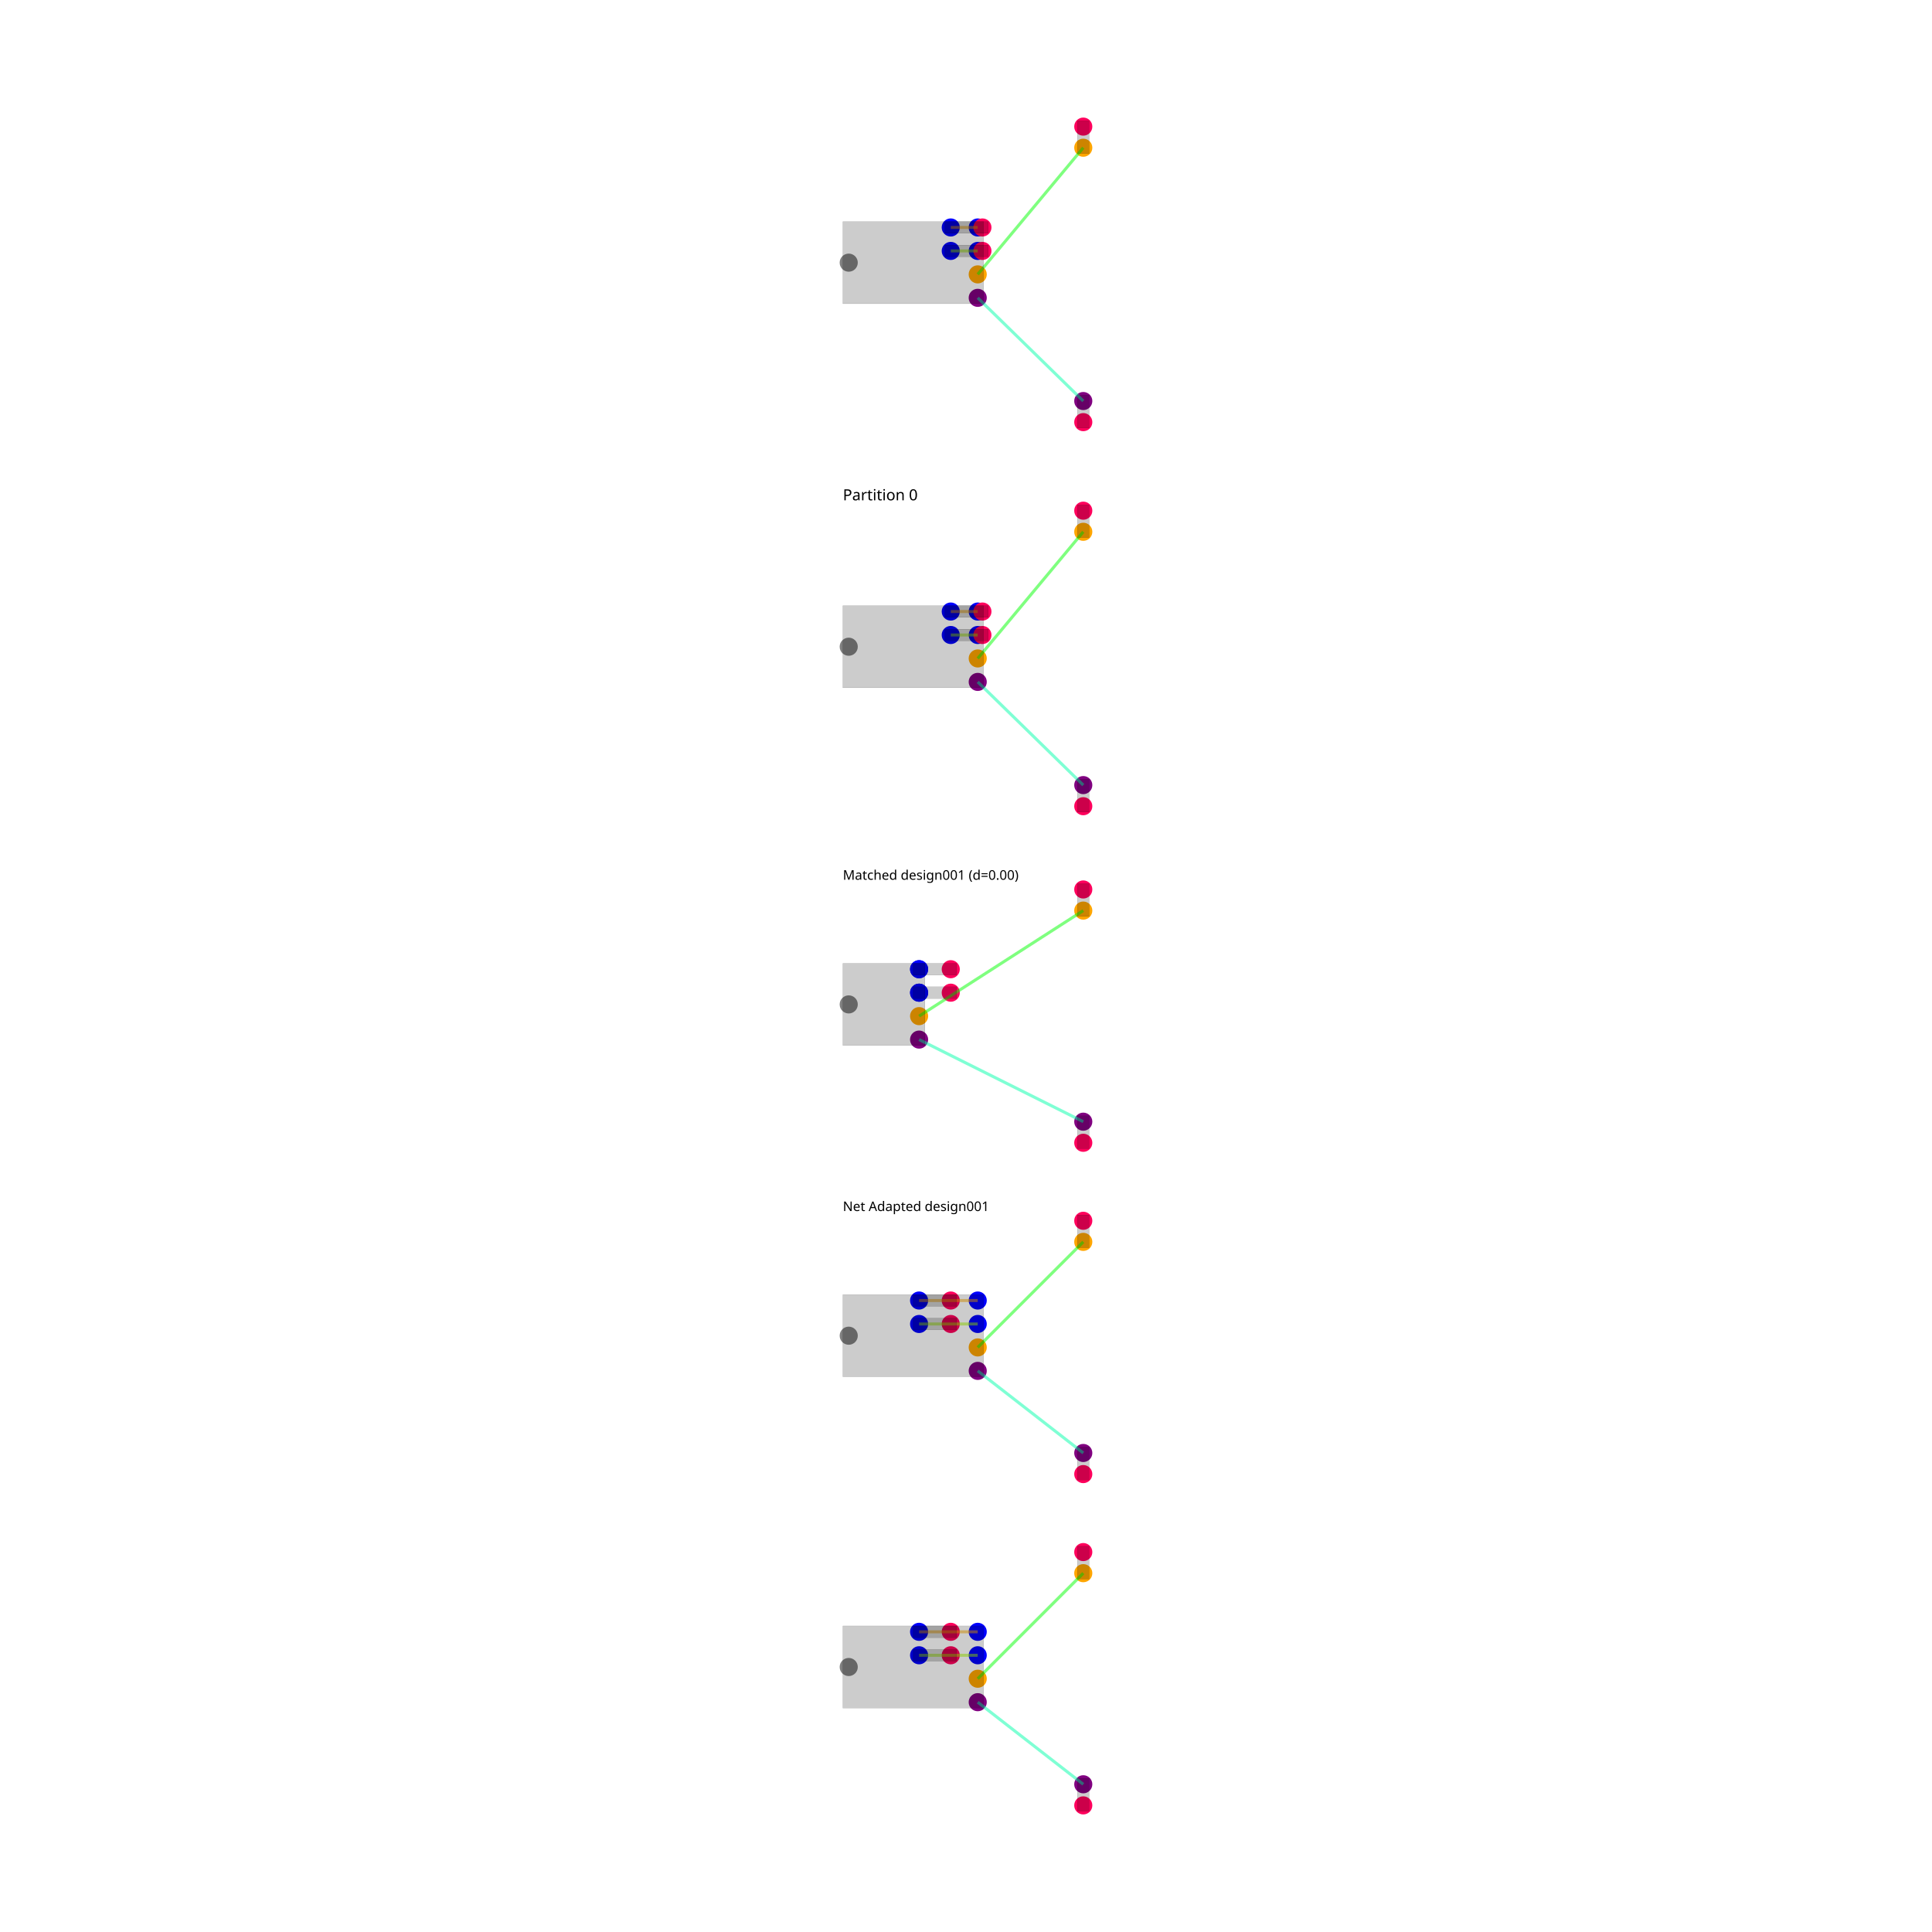
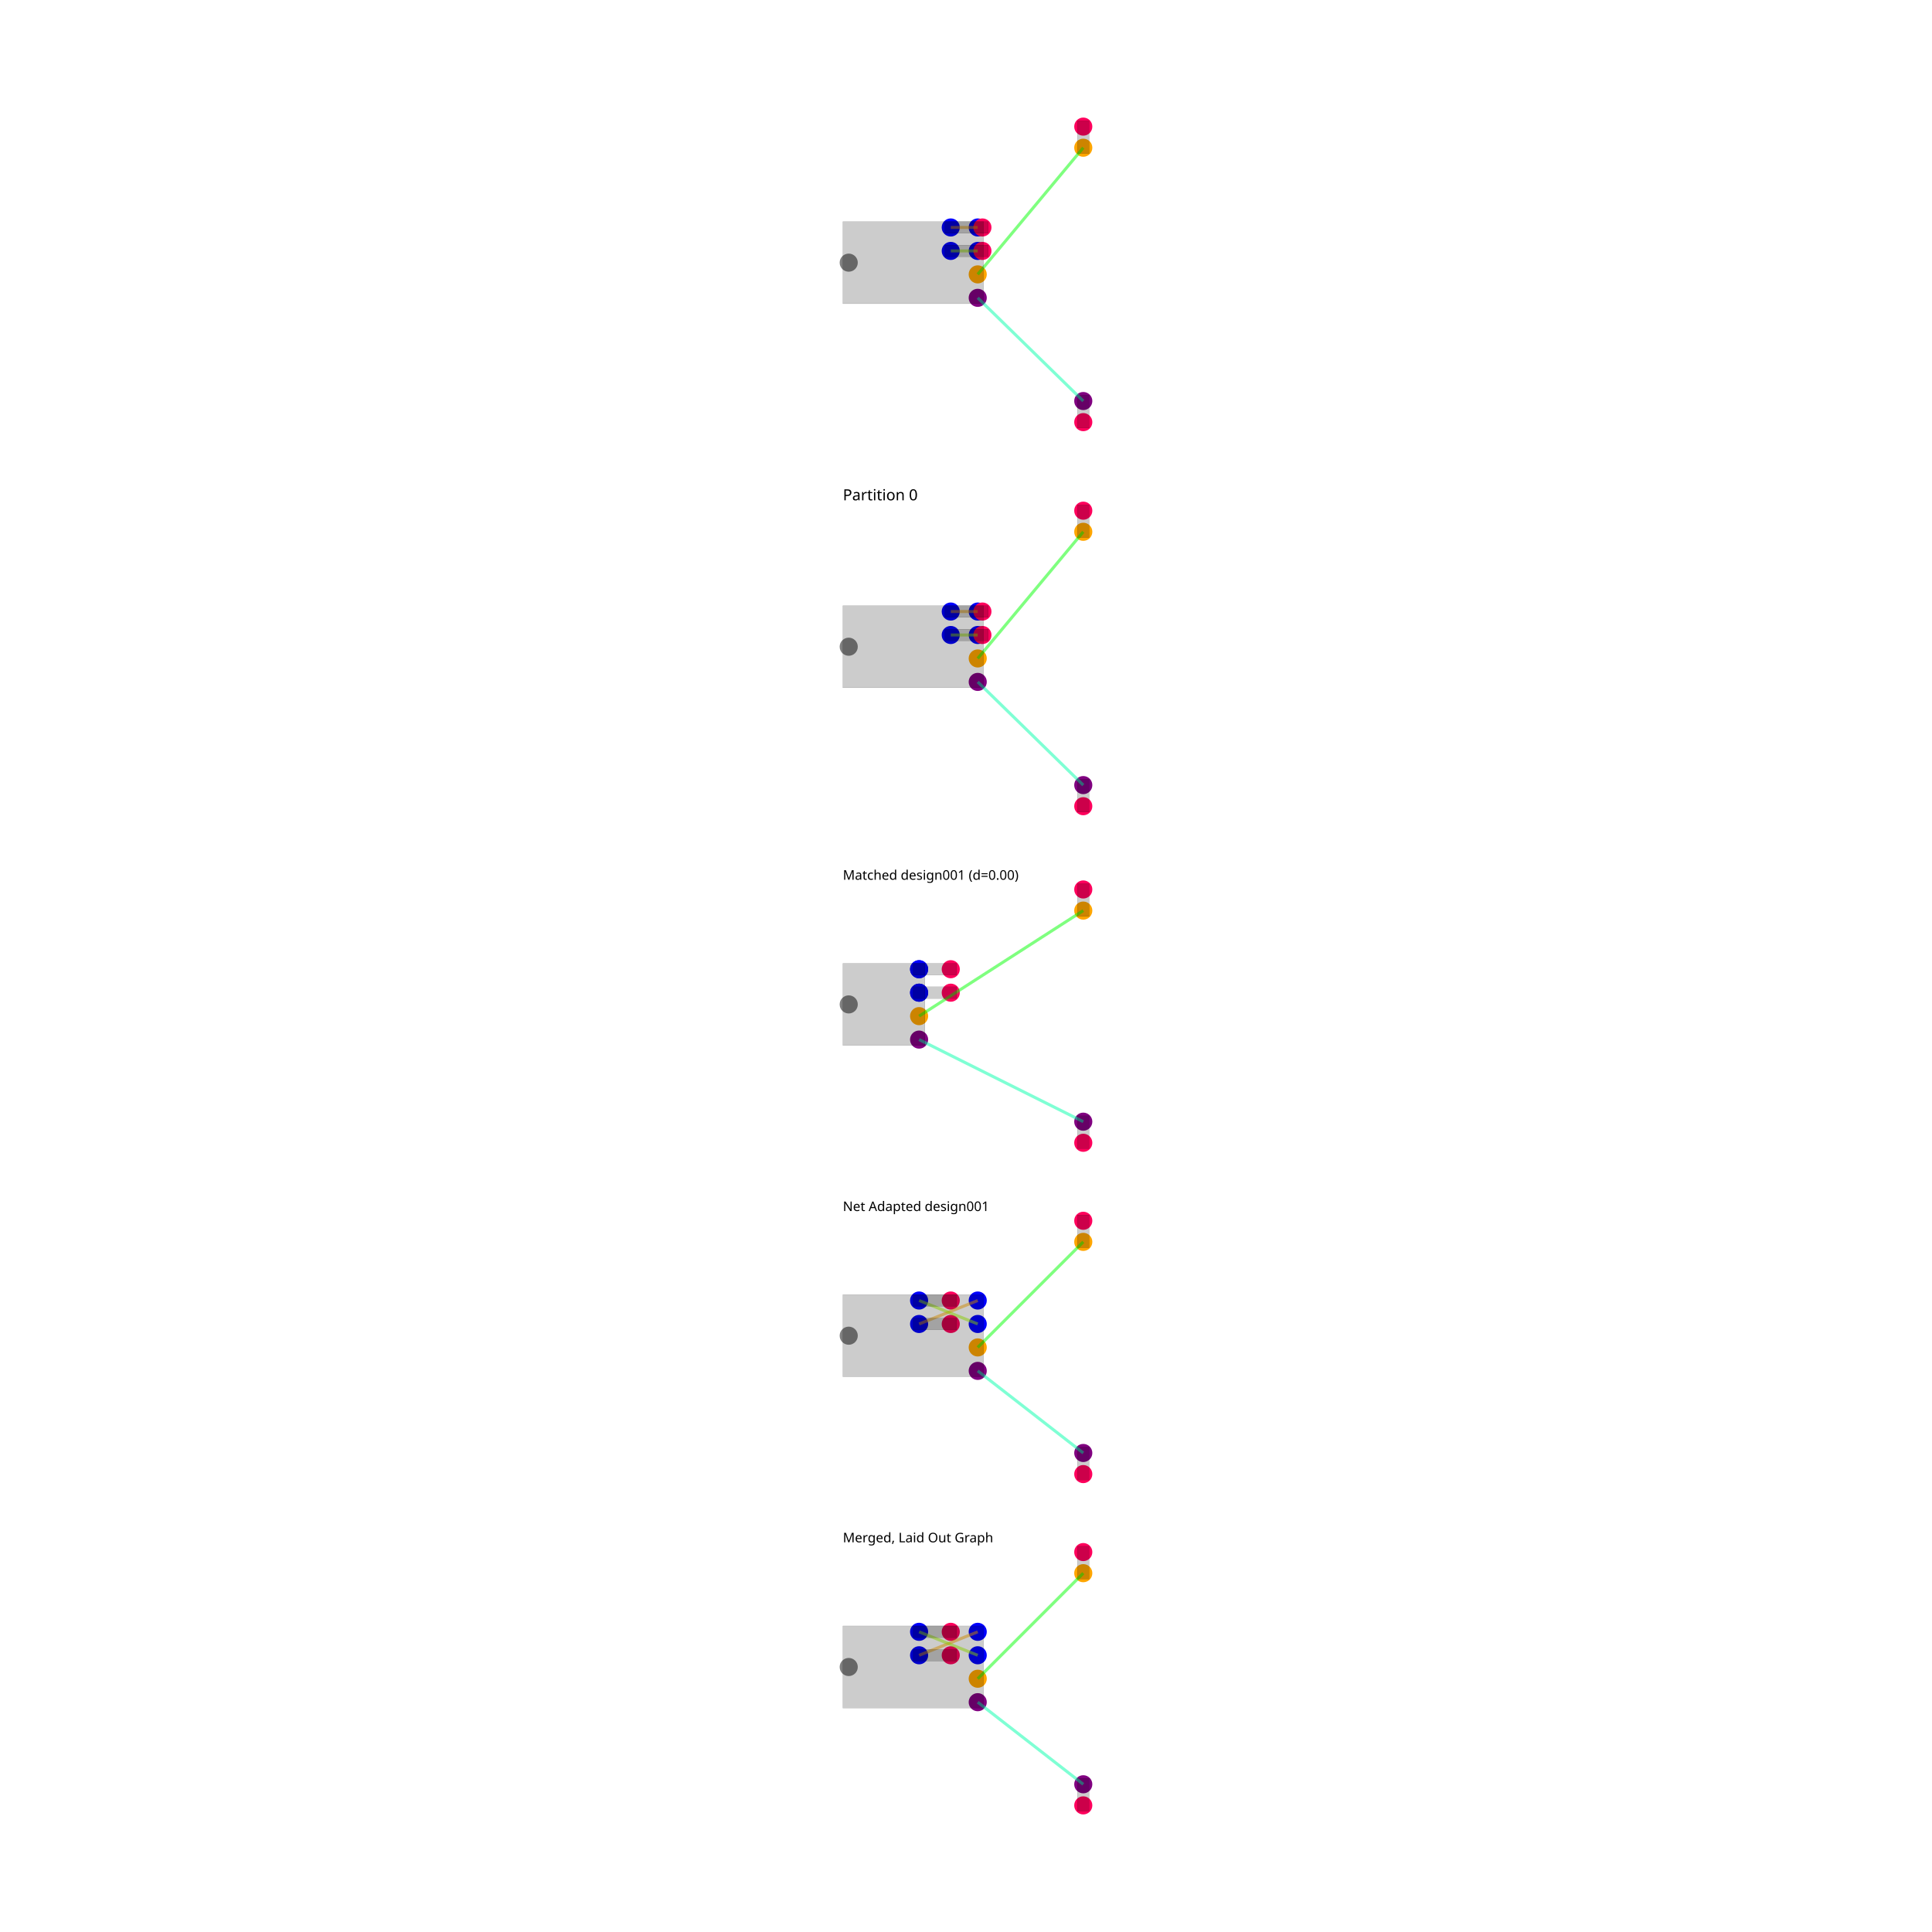
<svg xmlns="http://www.w3.org/2000/svg" width="640" height="640" viewBox="0 0 640 640">
  <rect width="100%" height="100%" fill="white" />
  <g>
    <circle data-type="point" data-label="schematic_component_0_center component_center center_schematic_component_0" data-x="0" data-y="0" cx="281.152" cy="87.007" r="3" fill="gray" />
  </g>
  <g>
    <circle data-type="point" data-label="schematic_port_0 normal unnamedsubcircuit315_connectivity_net0" data-x="1.1" data-y="0.30000000000000004" cx="323.885" cy="75.352" r="3" fill="blue" />
  </g>
  <g>
    <circle data-type="point" data-label="schematic_port_1 normal unnamedsubcircuit315_connectivity_net1" data-x="1.1" data-y="0.09999999999999998" cx="323.885" cy="83.122" r="3" fill="blue" />
  </g>
  <g>
    <circle data-type="point" data-label="schematic_port_2 vcc unnamedsubcircuit315_connectivity_net2" data-x="1.1" data-y="-0.10000000000000003" cx="323.885" cy="90.891" r="3" fill="orange" />
  </g>
  <g>
    <circle data-type="point" data-label="schematic_port_3 gnd unnamedsubcircuit315_connectivity_net3" data-x="1.1" data-y="-0.30000000000000004" cx="323.885" cy="98.661" r="3" fill="purple" />
  </g>
  <g>
    <circle data-type="point" data-label="netlabel_for_netlabel_for_schematic_port_3_pin gnd unnamedsubcircuit315_connectivity_net3" data-x="2" data-y="-1.18" cx="358.848" cy="132.848" r="3" fill="purple" />
  </g>
  <g>
    <circle data-type="point" data-label="netlabel_for_netlabel_for_schematic_port_3_center netlabel_center netlabel_for_netlabel_for_schematic_port_3_center" data-x="2" data-y="-1.3599999999999999" cx="358.848" cy="139.84" r="3" fill="hsl(338.4, 100%, 50%, 1)" />
  </g>
  <g>
    <circle data-type="point" data-label="netlabel_for_netlabel_for_schematic_port_2_pin vcc unnamedsubcircuit315_connectivity_net2" data-x="2" data-y="0.98" cx="358.848" cy="48.935" r="3" fill="orange" />
  </g>
  <g>
    <circle data-type="point" data-label="netlabel_for_netlabel_for_schematic_port_2_center netlabel_center netlabel_for_netlabel_for_schematic_port_2_center" data-x="2" data-y="1.16" cx="358.848" cy="41.942" r="3" fill="hsl(338.4, 100%, 50%, 1)" />
  </g>
  <g>
    <circle data-type="point" data-label="netlabel_for_netlabel_for_schematic_port_0_pin normal unnamedsubcircuit315_connectivity_net0" data-x="0.8700000000000001" data-y="0.30000000000000004" cx="314.95" cy="75.352" r="3" fill="blue" />
  </g>
  <g>
    <circle data-type="point" data-label="netlabel_for_netlabel_for_schematic_port_0_center netlabel_center netlabel_for_netlabel_for_schematic_port_0_center" data-x="1.1400000000000001" data-y="0.30000000000000004" cx="325.439" cy="75.352" r="3" fill="hsl(338.4, 100%, 50%, 1)" />
  </g>
  <g>
    <circle data-type="point" data-label="netlabel_for_netlabel_for_schematic_port_1_pin normal unnamedsubcircuit315_connectivity_net1" data-x="0.8700000000000001" data-y="0.09999999999999998" cx="314.95" cy="83.122" r="3" fill="blue" />
  </g>
  <g>
    <circle data-type="point" data-label="netlabel_for_netlabel_for_schematic_port_1_center netlabel_center netlabel_for_netlabel_for_schematic_port_1_center" data-x="1.1400000000000001" data-y="0.09999999999999998" cx="325.439" cy="83.122" r="3" fill="hsl(338.4, 100%, 50%, 1)" />
  </g>
  <g>
    <circle data-type="point" data-label="schematic_component_0_center component_center center_schematic_component_0" data-x="0" data-y="-3.2749999999999995" cx="281.152" cy="214.235" r="3" fill="gray" />
  </g>
  <g>
    <circle data-type="point" data-label="schematic_port_0 normal unnamedsubcircuit315_connectivity_net0" data-x="1.1" data-y="-2.9749999999999996" cx="323.885" cy="202.581" r="3" fill="blue" />
  </g>
  <g>
    <circle data-type="point" data-label="schematic_port_1 normal unnamedsubcircuit315_connectivity_net1" data-x="1.1" data-y="-3.1749999999999994" cx="323.885" cy="210.35" r="3" fill="blue" />
  </g>
  <g>
    <circle data-type="point" data-label="schematic_port_2 vcc unnamedsubcircuit315_connectivity_net2" data-x="1.1" data-y="-3.3749999999999996" cx="323.885" cy="218.12" r="3" fill="orange" />
  </g>
  <g>
    <circle data-type="point" data-label="schematic_port_3 gnd unnamedsubcircuit315_connectivity_net3" data-x="1.1" data-y="-3.5749999999999993" cx="323.885" cy="225.89" r="3" fill="purple" />
  </g>
  <g>
    <circle data-type="point" data-label="netlabel_for_netlabel_for_schematic_port_3_pin gnd unnamedsubcircuit315_connectivity_net3" data-x="2" data-y="-4.454999999999999" cx="358.848" cy="260.076" r="3" fill="purple" />
  </g>
  <g>
    <circle data-type="point" data-label="netlabel_for_netlabel_for_schematic_port_3_center netlabel_center netlabel_for_netlabel_for_schematic_port_3_center" data-x="2" data-y="-4.635" cx="358.848" cy="267.069" r="3" fill="hsl(338.4, 100%, 50%, 1)" />
  </g>
  <g>
    <circle data-type="point" data-label="netlabel_for_netlabel_for_schematic_port_2_pin vcc unnamedsubcircuit315_connectivity_net2" data-x="2" data-y="-2.2949999999999995" cx="358.848" cy="176.164" r="3" fill="orange" />
  </g>
  <g>
    <circle data-type="point" data-label="netlabel_for_netlabel_for_schematic_port_2_center netlabel_center netlabel_for_netlabel_for_schematic_port_2_center" data-x="2" data-y="-2.1149999999999993" cx="358.848" cy="169.171" r="3" fill="hsl(338.4, 100%, 50%, 1)" />
  </g>
  <g>
    <circle data-type="point" data-label="netlabel_for_netlabel_for_schematic_port_0_pin normal unnamedsubcircuit315_connectivity_net0" data-x="0.8700000000000001" data-y="-2.9749999999999996" cx="314.95" cy="202.581" r="3" fill="blue" />
  </g>
  <g>
    <circle data-type="point" data-label="netlabel_for_netlabel_for_schematic_port_0_center netlabel_center netlabel_for_netlabel_for_schematic_port_0_center" data-x="1.1400000000000001" data-y="-2.9749999999999996" cx="325.439" cy="202.581" r="3" fill="hsl(338.4, 100%, 50%, 1)" />
  </g>
  <g>
    <circle data-type="point" data-label="netlabel_for_netlabel_for_schematic_port_1_pin normal unnamedsubcircuit315_connectivity_net1" data-x="0.8700000000000001" data-y="-3.1749999999999994" cx="314.95" cy="210.35" r="3" fill="blue" />
  </g>
  <g>
    <circle data-type="point" data-label="netlabel_for_netlabel_for_schematic_port_1_center netlabel_center netlabel_for_netlabel_for_schematic_port_1_center" data-x="1.1400000000000001" data-y="-3.1749999999999994" cx="325.439" cy="210.35" r="3" fill="hsl(338.4, 100%, 50%, 1)" />
  </g>
  <g>
    <circle data-type="point" data-label="schematic_component_0_center component_center center_schematic_component_0" data-x="-5.551115123125783e-17" data-y="-6.325" cx="281.152" cy="332.723" r="3" fill="gray" />
  </g>
  <g>
    <circle data-type="point" data-label="schematic_port_0 normal unnamedsubcircuit7_connectivity_net0" data-x="0.6000000000000001" data-y="-6.025" cx="304.461" cy="321.068" r="3" fill="blue" />
  </g>
  <g>
    <circle data-type="point" data-label="schematic_port_1 normal unnamedsubcircuit7_connectivity_net1" data-x="0.6000000000000001" data-y="-6.2250000000000005" cx="304.461" cy="328.838" r="3" fill="blue" />
  </g>
  <g>
    <circle data-type="point" data-label="schematic_port_2 vcc unnamedsubcircuit7_connectivity_net2" data-x="0.6000000000000001" data-y="-6.425" cx="304.461" cy="336.608" r="3" fill="orange" />
  </g>
  <g>
    <circle data-type="point" data-label="schematic_port_3 gnd unnamedsubcircuit7_connectivity_net3" data-x="0.6000000000000001" data-y="-6.625" cx="304.461" cy="344.377" r="3" fill="purple" />
  </g>
  <g>
    <circle data-type="point" data-label="schematic_net_label_0_pin gnd unnamedsubcircuit7_connectivity_net3" data-x="2" data-y="-7.325" cx="358.848" cy="371.571" r="3" fill="purple" />
  </g>
  <g>
    <circle data-type="point" data-label="schematic_net_label_0_center netlabel_center schematic_net_label_0_center" data-x="2" data-y="-7.505" cx="358.848" cy="378.564" r="3" fill="hsl(338.4, 100%, 50%, 1)" />
  </g>
  <g>
    <circle data-type="point" data-label="schematic_net_label_1_pin vcc unnamedsubcircuit7_connectivity_net2" data-x="2" data-y="-5.525" cx="358.848" cy="301.644" r="3" fill="orange" />
  </g>
  <g>
    <circle data-type="point" data-label="schematic_net_label_1_center netlabel_center schematic_net_label_1_center" data-x="2" data-y="-5.345000000000001" cx="358.848" cy="294.651" r="3" fill="hsl(338.4, 100%, 50%, 1)" />
  </g>
  <g>
    <circle data-type="point" data-label="schematic_net_label_2_pin normal unnamedsubcircuit7_connectivity_net0" data-x="0.6000000000000001" data-y="-6.025" cx="304.461" cy="321.068" r="3" fill="blue" />
  </g>
  <g>
    <circle data-type="point" data-label="schematic_net_label_2_center netlabel_center schematic_net_label_2_center" data-x="0.8700000000000001" data-y="-6.025" cx="314.95" cy="321.068" r="3" fill="hsl(338.4, 100%, 50%, 1)" />
  </g>
  <g>
    <circle data-type="point" data-label="schematic_net_label_3_pin normal unnamedsubcircuit7_connectivity_net1" data-x="0.6000000000000001" data-y="-6.2250000000000005" cx="304.461" cy="328.838" r="3" fill="blue" />
  </g>
  <g>
    <circle data-type="point" data-label="schematic_net_label_3_center netlabel_center schematic_net_label_3_center" data-x="0.8700000000000001" data-y="-6.2250000000000005" cx="314.95" cy="328.838" r="3" fill="hsl(338.4, 100%, 50%, 1)" />
  </g>
  <g>
    <circle data-type="point" data-label="schematic_component_0_center component_center center_schematic_component_0" data-x="0" data-y="-9.149999999999999" cx="281.152" cy="442.47" r="3" fill="gray" />
  </g>
  <g>
    <circle data-type="point" data-label="schematic_port_0 normal unnamedsubcircuit315_connectivity_net0" data-x="1.1" data-y="-8.849999999999998" cx="323.885" cy="430.815" r="3" fill="blue" />
  </g>
  <g>
    <circle data-type="point" data-label="schematic_port_1 normal unnamedsubcircuit315_connectivity_net1" data-x="1.1" data-y="-9.049999999999999" cx="323.885" cy="438.585" r="3" fill="blue" />
  </g>
  <g>
    <circle data-type="point" data-label="schematic_port_2 vcc unnamedsubcircuit315_connectivity_net2" data-x="1.1" data-y="-9.249999999999998" cx="323.885" cy="446.354" r="3" fill="orange" />
  </g>
  <g>
    <circle data-type="point" data-label="schematic_port_3 gnd unnamedsubcircuit315_connectivity_net3" data-x="1.1" data-y="-9.45" cx="323.885" cy="454.124" r="3" fill="purple" />
  </g>
  <g>
    <circle data-type="point" data-label="netlabel_for_netlabel_for_schematic_port_3_pin gnd unnamedsubcircuit315_connectivity_net3" data-x="2" data-y="-10.149999999999999" cx="358.848" cy="481.318" r="3" fill="purple" />
  </g>
  <g>
    <circle data-type="point" data-label="netlabel_for_netlabel_for_schematic_port_3_center netlabel_center netlabel_for_netlabel_for_schematic_port_3_center" data-x="2" data-y="-10.329999999999998" cx="358.848" cy="488.311" r="3" fill="hsl(338.4, 100%, 50%, 1)" />
  </g>
  <g>
    <circle data-type="point" data-label="netlabel_for_netlabel_for_schematic_port_2_pin vcc unnamedsubcircuit315_connectivity_net2" data-x="2" data-y="-8.349999999999998" cx="358.848" cy="411.391" r="3" fill="orange" />
  </g>
  <g>
    <circle data-type="point" data-label="netlabel_for_netlabel_for_schematic_port_2_center netlabel_center netlabel_for_netlabel_for_schematic_port_2_center" data-x="2" data-y="-8.169999999999998" cx="358.848" cy="404.398" r="3" fill="hsl(338.4, 100%, 50%, 1)" />
  </g>
  <g>
-     <circle data-type="point" data-label="netlabel_for_netlabel_for_schematic_port_0_pin normal unnamedsubcircuit315_connectivity_net0" data-x="0.6000000000000001" data-y="-8.849999999999998" cx="304.461" cy="430.815" r="3" fill="blue" />
-   </g>
-   <g>
-     <circle data-type="point" data-label="netlabel_for_netlabel_for_schematic_port_0_center netlabel_center netlabel_for_netlabel_for_schematic_port_0_center" data-x="0.8700000000000001" data-y="-8.849999999999998" cx="314.95" cy="430.815" r="3" fill="hsl(338.4, 100%, 50%, 1)" />
-   </g>
-   <g>
-     <circle data-type="point" data-label="netlabel_for_netlabel_for_schematic_port_1_pin normal unnamedsubcircuit315_connectivity_net1" data-x="0.6000000000000001" data-y="-9.049999999999999" cx="304.461" cy="438.585" r="3" fill="blue" />
-   </g>
-   <g>
-     <circle data-type="point" data-label="netlabel_for_netlabel_for_schematic_port_1_center netlabel_center netlabel_for_netlabel_for_schematic_port_1_center" data-x="0.8700000000000001" data-y="-9.049999999999999" cx="314.95" cy="438.585" r="3" fill="hsl(338.4, 100%, 50%, 1)" />
+     <circle data-type="point" data-label="netlabel_for_netlabel_for_schematic_port_0_pin normal unnamedsubcircuit315_connectivity_net0" data-x="0.6000000000000001" data-y="-9.049999999999999" cx="304.461" cy="438.585" r="3" fill="blue" />
+   </g>
+   <g>
+     <circle data-type="point" data-label="netlabel_for_netlabel_for_schematic_port_0_center netlabel_center netlabel_for_netlabel_for_schematic_port_0_center" data-x="0.8700000000000001" data-y="-9.049999999999999" cx="314.95" cy="438.585" r="3" fill="hsl(338.4, 100%, 50%, 1)" />
+   </g>
+   <g>
+     <circle data-type="point" data-label="netlabel_for_netlabel_for_schematic_port_1_pin normal unnamedsubcircuit315_connectivity_net1" data-x="0.6000000000000001" data-y="-8.849999999999998" cx="304.461" cy="430.815" r="3" fill="blue" />
+   </g>
+   <g>
+     <circle data-type="point" data-label="netlabel_for_netlabel_for_schematic_port_1_center netlabel_center netlabel_for_netlabel_for_schematic_port_1_center" data-x="0.8700000000000001" data-y="-8.849999999999998" cx="314.95" cy="430.815" r="3" fill="hsl(338.4, 100%, 50%, 1)" />
  </g>
  <g>
    <circle data-type="point" data-label="schematic_component_0_center component_center center_schematic_component_0" data-x="0" data-y="-11.974999999999998" cx="281.152" cy="552.216" r="3" fill="gray" />
  </g>
  <g>
    <circle data-type="point" data-label="schematic_port_0 normal unnamedsubcircuit315_connectivity_net0" data-x="1.1" data-y="-11.674999999999997" cx="323.885" cy="540.562" r="3" fill="blue" />
  </g>
  <g>
    <circle data-type="point" data-label="schematic_port_1 normal unnamedsubcircuit315_connectivity_net1" data-x="1.1" data-y="-11.874999999999998" cx="323.885" cy="548.332" r="3" fill="blue" />
  </g>
  <g>
    <circle data-type="point" data-label="schematic_port_2 vcc unnamedsubcircuit315_connectivity_net2" data-x="1.1" data-y="-12.074999999999998" cx="323.885" cy="556.101" r="3" fill="orange" />
  </g>
  <g>
    <circle data-type="point" data-label="schematic_port_3 gnd unnamedsubcircuit315_connectivity_net3" data-x="1.1" data-y="-12.274999999999999" cx="323.885" cy="563.871" r="3" fill="purple" />
  </g>
  <g>
    <circle data-type="point" data-label="netlabel_for_netlabel_for_schematic_port_3_pin gnd unnamedsubcircuit315_connectivity_net3" data-x="2" data-y="-12.974999999999998" cx="358.848" cy="591.065" r="3" fill="purple" />
  </g>
  <g>
    <circle data-type="point" data-label="netlabel_for_netlabel_for_schematic_port_3_center netlabel_center netlabel_for_netlabel_for_schematic_port_3_center" data-x="2" data-y="-13.154999999999998" cx="358.848" cy="598.058" r="3" fill="hsl(338.4, 100%, 50%, 1)" />
  </g>
  <g>
    <circle data-type="point" data-label="netlabel_for_netlabel_for_schematic_port_2_pin vcc unnamedsubcircuit315_connectivity_net2" data-x="2" data-y="-11.174999999999997" cx="358.848" cy="521.138" r="3" fill="orange" />
  </g>
  <g>
    <circle data-type="point" data-label="netlabel_for_netlabel_for_schematic_port_2_center netlabel_center netlabel_for_netlabel_for_schematic_port_2_center" data-x="2" data-y="-10.994999999999997" cx="358.848" cy="514.145" r="3" fill="hsl(338.4, 100%, 50%, 1)" />
  </g>
  <g>
-     <circle data-type="point" data-label="netlabel_for_netlabel_for_schematic_port_0_pin normal unnamedsubcircuit315_connectivity_net0" data-x="0.6000000000000001" data-y="-11.674999999999997" cx="304.461" cy="540.562" r="3" fill="blue" />
-   </g>
-   <g>
-     <circle data-type="point" data-label="netlabel_for_netlabel_for_schematic_port_0_center netlabel_center netlabel_for_netlabel_for_schematic_port_0_center" data-x="0.8700000000000001" data-y="-11.674999999999997" cx="314.95" cy="540.562" r="3" fill="hsl(338.4, 100%, 50%, 1)" />
-   </g>
-   <g>
-     <circle data-type="point" data-label="netlabel_for_netlabel_for_schematic_port_1_pin normal unnamedsubcircuit315_connectivity_net1" data-x="0.6000000000000001" data-y="-11.874999999999998" cx="304.461" cy="548.332" r="3" fill="blue" />
-   </g>
-   <g>
-     <circle data-type="point" data-label="netlabel_for_netlabel_for_schematic_port_1_center netlabel_center netlabel_for_netlabel_for_schematic_port_1_center" data-x="0.8700000000000001" data-y="-11.874999999999998" cx="314.95" cy="548.332" r="3" fill="hsl(338.4, 100%, 50%, 1)" />
+     <circle data-type="point" data-label="netlabel_for_netlabel_for_schematic_port_0_pin normal unnamedsubcircuit315_connectivity_net0" data-x="0.6000000000000001" data-y="-11.874999999999998" cx="304.461" cy="548.332" r="3" fill="blue" />
+   </g>
+   <g>
+     <circle data-type="point" data-label="netlabel_for_netlabel_for_schematic_port_0_center netlabel_center netlabel_for_netlabel_for_schematic_port_0_center" data-x="0.8700000000000001" data-y="-11.874999999999998" cx="314.95" cy="548.332" r="3" fill="hsl(338.4, 100%, 50%, 1)" />
+   </g>
+   <g>
+     <circle data-type="point" data-label="netlabel_for_netlabel_for_schematic_port_1_pin normal unnamedsubcircuit315_connectivity_net1" data-x="0.6000000000000001" data-y="-11.674999999999997" cx="304.461" cy="540.562" r="3" fill="blue" />
+   </g>
+   <g>
+     <circle data-type="point" data-label="netlabel_for_netlabel_for_schematic_port_1_center netlabel_center netlabel_for_netlabel_for_schematic_port_1_center" data-x="0.8700000000000001" data-y="-11.674999999999997" cx="314.95" cy="540.562" r="3" fill="hsl(338.4, 100%, 50%, 1)" />
  </g>
  <g>
    <polyline data-points="1.1,0.30000000000000004 0.8700000000000001,0.30000000000000004" data-type="line" data-label="" points="323.885,75.352 314.95,75.352" fill="none" stroke="hsl(40, 100%, 50%, 0.5)" stroke-width="1" />
  </g>
  <g>
    <polyline data-points="1.1,0.09999999999999998 0.8700000000000001,0.09999999999999998" data-type="line" data-label="" points="323.885,83.122 314.95,83.122" fill="none" stroke="hsl(80, 100%, 50%, 0.5)" stroke-width="1" />
  </g>
  <g>
    <polyline data-points="1.1,-0.10000000000000003 2,0.98" data-type="line" data-label="" points="323.885,90.891 358.848,48.935" fill="none" stroke="hsl(120, 100%, 50%, 0.5)" stroke-width="1" />
  </g>
  <g>
    <polyline data-points="1.1,-0.30000000000000004 2,-1.18" data-type="line" data-label="" points="323.885,98.661 358.848,132.848" fill="none" stroke="hsl(160, 100%, 50%, 0.5)" stroke-width="1" />
  </g>
  <g>
    <polyline data-points="1.1,-2.9749999999999996 0.8700000000000001,-2.9749999999999996" data-type="line" data-label="" points="323.885,202.581 314.95,202.581" fill="none" stroke="hsl(40, 100%, 50%, 0.5)" stroke-width="1" />
  </g>
  <g>
    <polyline data-points="1.1,-3.1749999999999994 0.8700000000000001,-3.1749999999999994" data-type="line" data-label="" points="323.885,210.35 314.95,210.35" fill="none" stroke="hsl(80, 100%, 50%, 0.5)" stroke-width="1" />
  </g>
  <g>
    <polyline data-points="1.1,-3.3749999999999996 2,-2.2949999999999995" data-type="line" data-label="" points="323.885,218.12 358.848,176.164" fill="none" stroke="hsl(120, 100%, 50%, 0.5)" stroke-width="1" />
  </g>
  <g>
    <polyline data-points="1.1,-3.5749999999999993 2,-4.454999999999999" data-type="line" data-label="" points="323.885,225.89 358.848,260.076" fill="none" stroke="hsl(160, 100%, 50%, 0.5)" stroke-width="1" />
  </g>
  <g>
    <polyline data-points="0.6000000000000001,-6.025 0.6000000000000001,-6.025" data-type="line" data-label="" points="304.461,321.068 304.461,321.068" fill="none" stroke="hsl(40, 100%, 50%, 0.5)" stroke-width="1" />
  </g>
  <g>
    <polyline data-points="0.6000000000000001,-6.2250000000000005 0.6000000000000001,-6.2250000000000005" data-type="line" data-label="" points="304.461,328.838 304.461,328.838" fill="none" stroke="hsl(80, 100%, 50%, 0.5)" stroke-width="1" />
  </g>
  <g>
    <polyline data-points="0.6000000000000001,-6.425 2,-5.525" data-type="line" data-label="" points="304.461,336.608 358.848,301.644" fill="none" stroke="hsl(120, 100%, 50%, 0.5)" stroke-width="1" />
  </g>
  <g>
    <polyline data-points="0.6000000000000001,-6.625 2,-7.325" data-type="line" data-label="" points="304.461,344.377 358.848,371.571" fill="none" stroke="hsl(160, 100%, 50%, 0.5)" stroke-width="1" />
  </g>
  <g>
-     <polyline data-points="1.1,-8.849999999999998 0.6000000000000001,-8.849999999999998" data-type="line" data-label="" points="323.885,430.815 304.461,430.815" fill="none" stroke="hsl(40, 100%, 50%, 0.5)" stroke-width="1" />
-   </g>
-   <g>
-     <polyline data-points="1.1,-9.049999999999999 0.6000000000000001,-9.049999999999999" data-type="line" data-label="" points="323.885,438.585 304.461,438.585" fill="none" stroke="hsl(80, 100%, 50%, 0.5)" stroke-width="1" />
+     <polyline data-points="1.1,-8.849999999999998 0.6000000000000001,-9.049999999999999" data-type="line" data-label="" points="323.885,430.815 304.461,438.585" fill="none" stroke="hsl(40, 100%, 50%, 0.5)" stroke-width="1" />
+   </g>
+   <g>
+     <polyline data-points="1.1,-9.049999999999999 0.6000000000000001,-8.849999999999998" data-type="line" data-label="" points="323.885,438.585 304.461,430.815" fill="none" stroke="hsl(80, 100%, 50%, 0.5)" stroke-width="1" />
  </g>
  <g>
    <polyline data-points="1.1,-9.249999999999998 2,-8.349999999999998" data-type="line" data-label="" points="323.885,446.354 358.848,411.391" fill="none" stroke="hsl(120, 100%, 50%, 0.5)" stroke-width="1" />
  </g>
  <g>
    <polyline data-points="1.1,-9.45 2,-10.149999999999999" data-type="line" data-label="" points="323.885,454.124 358.848,481.318" fill="none" stroke="hsl(160, 100%, 50%, 0.5)" stroke-width="1" />
  </g>
  <g>
-     <polyline data-points="1.1,-11.674999999999997 0.6000000000000001,-11.674999999999997" data-type="line" data-label="" points="323.885,540.562 304.461,540.562" fill="none" stroke="hsl(40, 100%, 50%, 0.5)" stroke-width="1" />
-   </g>
-   <g>
-     <polyline data-points="1.1,-11.874999999999998 0.6000000000000001,-11.874999999999998" data-type="line" data-label="" points="323.885,548.332 304.461,548.332" fill="none" stroke="hsl(80, 100%, 50%, 0.5)" stroke-width="1" />
+     <polyline data-points="1.1,-11.674999999999997 0.6000000000000001,-11.874999999999998" data-type="line" data-label="" points="323.885,540.562 304.461,548.332" fill="none" stroke="hsl(40, 100%, 50%, 0.5)" stroke-width="1" />
+   </g>
+   <g>
+     <polyline data-points="1.1,-11.874999999999998 0.6000000000000001,-11.674999999999997" data-type="line" data-label="" points="323.885,548.332 304.461,540.562" fill="none" stroke="hsl(80, 100%, 50%, 0.5)" stroke-width="1" />
  </g>
  <g>
    <polyline data-points="1.1,-12.074999999999998 2,-11.174999999999997" data-type="line" data-label="" points="323.885,556.101 358.848,521.138" fill="none" stroke="hsl(120, 100%, 50%, 0.5)" stroke-width="1" />
  </g>
  <g>
    <polyline data-points="1.1,-12.274999999999999 2,-12.974999999999998" data-type="line" data-label="" points="323.885,563.871 358.848,591.065" fill="none" stroke="hsl(160, 100%, 50%, 0.5)" stroke-width="1" />
  </g>
  <g>
    <rect data-type="rect" data-label="schematic_component_0" data-x="0.55" data-y="0" x="279.209" y="73.41" width="46.618" height="27.194" fill="rgba(0, 0, 0, 0.2)" stroke="black" stroke-width="0.026" />
  </g>
  <g>
    <rect data-type="rect" data-label="netlabel_for_netlabel_for_schematic_port_3" data-x="2" data-y="-1.27" x="356.906" y="130.905" width="3.885" height="10.878" fill="rgba(0, 0, 0, 0.2)" stroke="black" stroke-width="0.026" />
  </g>
  <g>
    <rect data-type="rect" data-label="netlabel_for_netlabel_for_schematic_port_2" data-x="2" data-y="1.0699999999999998" x="356.906" y="40" width="3.885" height="10.878" fill="rgba(0, 0, 0, 0.2)" stroke="black" stroke-width="0.026" />
  </g>
  <g>
    <rect data-type="rect" data-label="netlabel_for_netlabel_for_schematic_port_0" data-x="1.0050000000000001" data-y="0.30000000000000004" x="313.007" y="73.41" width="14.374" height="3.885" fill="rgba(0, 0, 0, 0.2)" stroke="black" stroke-width="0.026" />
  </g>
  <g>
    <rect data-type="rect" data-label="netlabel_for_netlabel_for_schematic_port_1" data-x="1.0050000000000001" data-y="0.09999999999999998" x="313.007" y="81.179" width="14.374" height="3.885" fill="rgba(0, 0, 0, 0.2)" stroke="black" stroke-width="0.026" />
  </g>
  <g>
    <rect data-type="rect" data-label="schematic_component_0" data-x="0.55" data-y="-3.2749999999999995" x="279.209" y="200.638" width="46.618" height="27.194" fill="rgba(0, 0, 0, 0.2)" stroke="black" stroke-width="0.026" />
  </g>
  <g>
    <rect data-type="rect" data-label="netlabel_for_netlabel_for_schematic_port_3" data-x="2" data-y="-4.545" x="356.906" y="258.134" width="3.885" height="10.878" fill="rgba(0, 0, 0, 0.2)" stroke="black" stroke-width="0.026" />
  </g>
  <g>
    <rect data-type="rect" data-label="netlabel_for_netlabel_for_schematic_port_2" data-x="2" data-y="-2.2049999999999996" x="356.906" y="167.229" width="3.885" height="10.878" fill="rgba(0, 0, 0, 0.2)" stroke="black" stroke-width="0.026" />
  </g>
  <g>
    <rect data-type="rect" data-label="netlabel_for_netlabel_for_schematic_port_0" data-x="1.0050000000000001" data-y="-2.9749999999999996" x="313.007" y="200.638" width="14.374" height="3.885" fill="rgba(0, 0, 0, 0.2)" stroke="black" stroke-width="0.026" />
  </g>
  <g>
    <rect data-type="rect" data-label="netlabel_for_netlabel_for_schematic_port_1" data-x="1.0050000000000001" data-y="-3.1749999999999994" x="313.007" y="208.408" width="14.374" height="3.885" fill="rgba(0, 0, 0, 0.2)" stroke="black" stroke-width="0.026" />
  </g>
  <g>
    <rect data-type="rect" data-label="schematic_component_0" data-x="0.3" data-y="-6.325" x="279.209" y="319.126" width="27.194" height="27.194" fill="rgba(0, 0, 0, 0.2)" stroke="black" stroke-width="0.026" />
  </g>
  <g>
    <rect data-type="rect" data-label="schematic_net_label_0" data-x="2" data-y="-7.415" x="356.906" y="369.629" width="3.885" height="10.878" fill="rgba(0, 0, 0, 0.2)" stroke="black" stroke-width="0.026" />
  </g>
  <g>
    <rect data-type="rect" data-label="schematic_net_label_1" data-x="2" data-y="-5.4350000000000005" x="356.906" y="292.709" width="3.885" height="10.878" fill="rgba(0, 0, 0, 0.2)" stroke="black" stroke-width="0.026" />
  </g>
  <g>
    <rect data-type="rect" data-label="schematic_net_label_2" data-x="0.7350000000000001" data-y="-6.025" x="302.518" y="319.126" width="14.374" height="3.885" fill="rgba(0, 0, 0, 0.2)" stroke="black" stroke-width="0.026" />
  </g>
  <g>
    <rect data-type="rect" data-label="schematic_net_label_3" data-x="0.7350000000000001" data-y="-6.2250000000000005" x="302.518" y="326.896" width="14.374" height="3.885" fill="rgba(0, 0, 0, 0.2)" stroke="black" stroke-width="0.026" />
  </g>
  <g>
    <rect data-type="rect" data-label="schematic_component_0" data-x="0.55" data-y="-9.149999999999999" x="279.209" y="428.873" width="46.618" height="27.194" fill="rgba(0, 0, 0, 0.2)" stroke="black" stroke-width="0.026" />
  </g>
  <g>
    <rect data-type="rect" data-label="netlabel_for_netlabel_for_schematic_port_3" data-x="2" data-y="-10.239999999999998" x="356.906" y="479.376" width="3.885" height="10.878" fill="rgba(0, 0, 0, 0.2)" stroke="black" stroke-width="0.026" />
  </g>
  <g>
    <rect data-type="rect" data-label="netlabel_for_netlabel_for_schematic_port_2" data-x="2" data-y="-8.259999999999998" x="356.906" y="402.456" width="3.885" height="10.878" fill="rgba(0, 0, 0, 0.2)" stroke="black" stroke-width="0.026" />
  </g>
  <g>
-     <rect data-type="rect" data-label="netlabel_for_netlabel_for_schematic_port_0" data-x="0.7350000000000001" data-y="-8.849999999999998" x="302.518" y="428.873" width="14.374" height="3.885" fill="rgba(0, 0, 0, 0.2)" stroke="black" stroke-width="0.026" />
-   </g>
-   <g>
-     <rect data-type="rect" data-label="netlabel_for_netlabel_for_schematic_port_1" data-x="0.7350000000000001" data-y="-9.049999999999999" x="302.518" y="436.642" width="14.374" height="3.885" fill="rgba(0, 0, 0, 0.2)" stroke="black" stroke-width="0.026" />
+     <rect data-type="rect" data-label="netlabel_for_netlabel_for_schematic_port_0" data-x="0.7350000000000001" data-y="-9.049999999999999" x="302.518" y="436.642" width="14.374" height="3.885" fill="rgba(0, 0, 0, 0.2)" stroke="black" stroke-width="0.026" />
+   </g>
+   <g>
+     <rect data-type="rect" data-label="netlabel_for_netlabel_for_schematic_port_1" data-x="0.7350000000000001" data-y="-8.849999999999998" x="302.518" y="428.873" width="14.374" height="3.885" fill="rgba(0, 0, 0, 0.2)" stroke="black" stroke-width="0.026" />
  </g>
  <g>
    <rect data-type="rect" data-label="schematic_component_0" data-x="0.55" data-y="-11.974999999999998" x="279.209" y="538.619" width="46.618" height="27.194" fill="rgba(0, 0, 0, 0.2)" stroke="black" stroke-width="0.026" />
  </g>
  <g>
    <rect data-type="rect" data-label="netlabel_for_netlabel_for_schematic_port_3" data-x="2" data-y="-13.064999999999998" x="356.906" y="589.122" width="3.885" height="10.878" fill="rgba(0, 0, 0, 0.2)" stroke="black" stroke-width="0.026" />
  </g>
  <g>
    <rect data-type="rect" data-label="netlabel_for_netlabel_for_schematic_port_2" data-x="2" data-y="-11.084999999999997" x="356.906" y="512.203" width="3.885" height="10.878" fill="rgba(0, 0, 0, 0.2)" stroke="black" stroke-width="0.026" />
  </g>
  <g>
-     <rect data-type="rect" data-label="netlabel_for_netlabel_for_schematic_port_0" data-x="0.7350000000000001" data-y="-11.674999999999997" x="302.518" y="538.619" width="14.374" height="3.885" fill="rgba(0, 0, 0, 0.2)" stroke="black" stroke-width="0.026" />
-   </g>
-   <g>
-     <rect data-type="rect" data-label="netlabel_for_netlabel_for_schematic_port_1" data-x="0.7350000000000001" data-y="-11.874999999999998" x="302.518" y="546.389" width="14.374" height="3.885" fill="rgba(0, 0, 0, 0.2)" stroke="black" stroke-width="0.026" />
+     <rect data-type="rect" data-label="netlabel_for_netlabel_for_schematic_port_0" data-x="0.7350000000000001" data-y="-11.874999999999998" x="302.518" y="546.389" width="14.374" height="3.885" fill="rgba(0, 0, 0, 0.2)" stroke="black" stroke-width="0.026" />
+   </g>
+   <g>
+     <rect data-type="rect" data-label="netlabel_for_netlabel_for_schematic_port_1" data-x="0.7350000000000001" data-y="-11.674999999999997" x="302.518" y="538.619" width="14.374" height="3.885" fill="rgba(0, 0, 0, 0.2)" stroke="black" stroke-width="0.026" />
  </g>
  <text data-type="text" data-label="Partition 0" data-x="-0.050000000000000044" data-y="-2.0649999999999995" x="279.209" y="167.229" fill="black" font-size="5.089" font-family="sans-serif" text-anchor="start" dominant-baseline="text-after-edge">Partition 0</text>
  <text data-type="text" data-label="Matched design001 (d=0.00)" data-x="-0.050000000000000044" data-y="-5.295" x="279.209" y="292.709" fill="black" font-size="4.39" font-family="sans-serif" text-anchor="start" dominant-baseline="text-after-edge">Matched design001 (d=0.00)</text>
  <text data-type="text" data-label="Net Adapted design001" data-x="-0.050000000000000044" data-y="-8.12" x="279.209" y="402.456" fill="black" font-size="4.39" font-family="sans-serif" text-anchor="start" dominant-baseline="text-after-edge">Net Adapted design001</text>
+   <text data-type="text" data-label="Merged, Laid Out Graph" data-x="-0.050000000000000044" data-y="-10.944999999999999" x="279.209" y="512.203" fill="black" font-size="4.39" font-family="sans-serif" text-anchor="start" dominant-baseline="text-after-edge">Merged, Laid Out Graph</text>
  <g id="crosshair" style="display: none">
    <line id="crosshair-h" y1="0" y2="640" stroke="#666" stroke-width="0.5" />
    <line id="crosshair-v" x1="0" x2="640" stroke="#666" stroke-width="0.5" />
    <text id="coordinates" font-family="monospace" font-size="12" fill="#666" />
  </g>
</svg>
